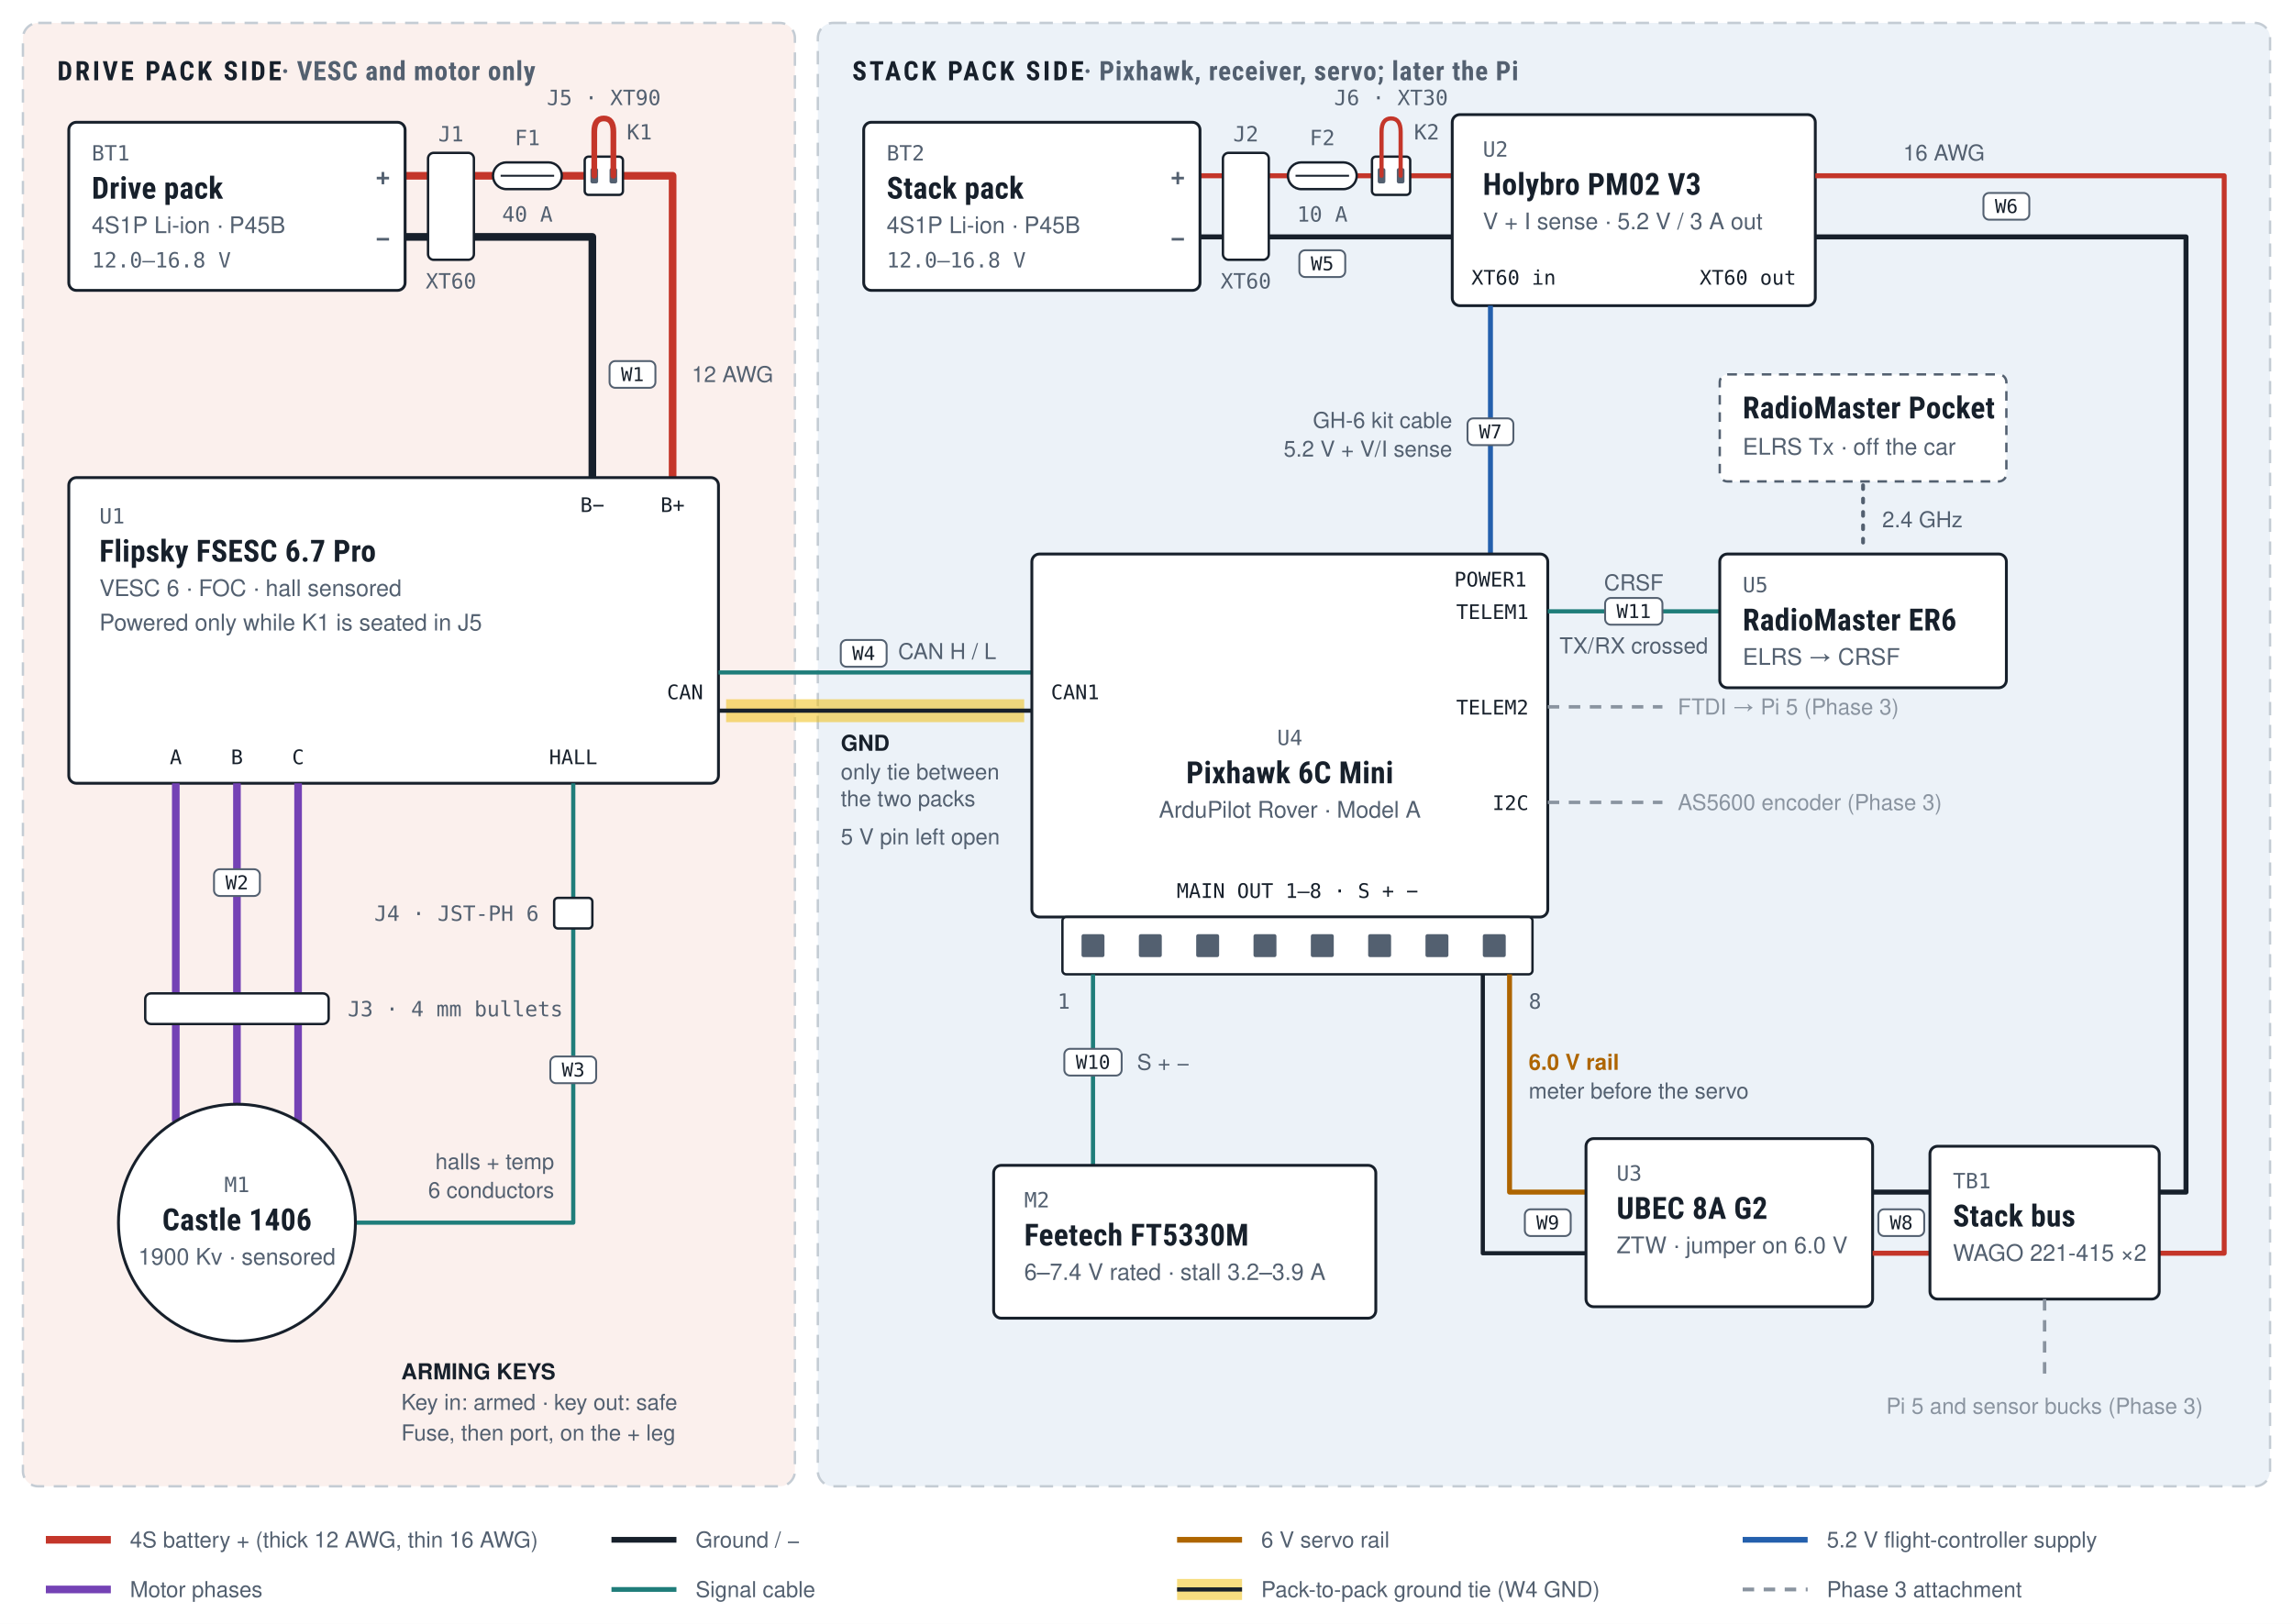
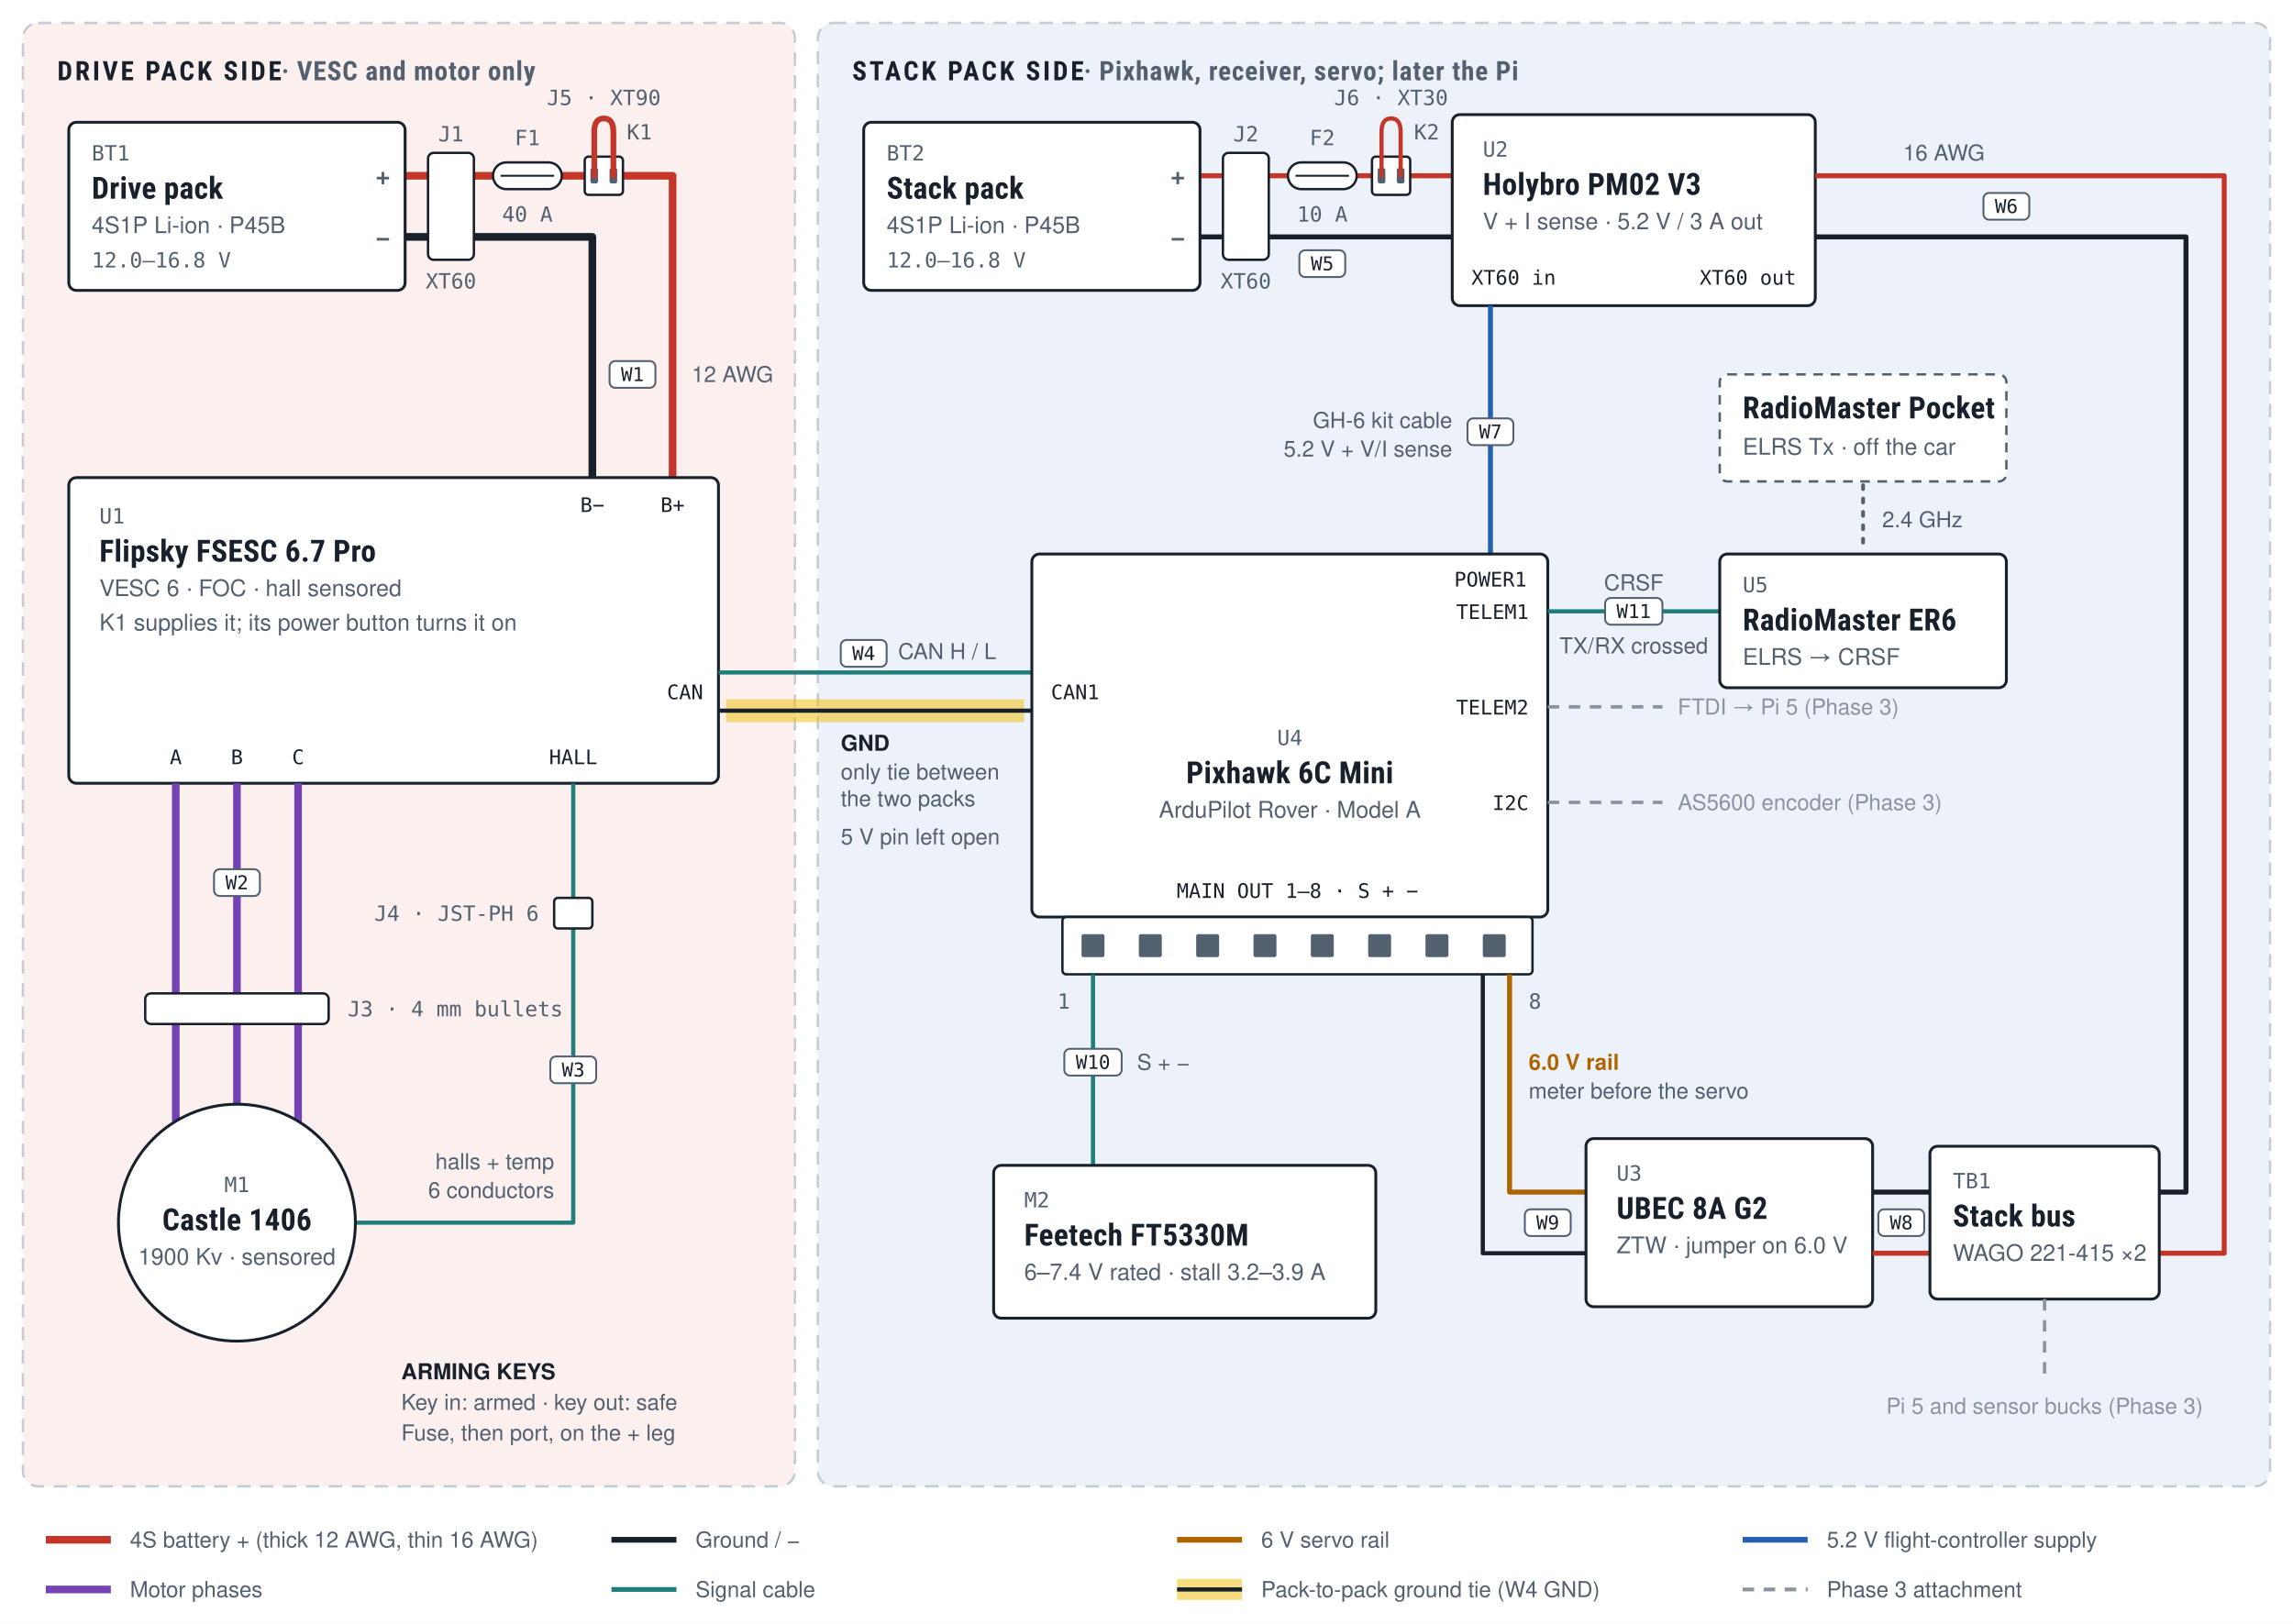
<svg xmlns="http://www.w3.org/2000/svg" viewBox="0 0 1200 850" width="1200" height="850" role="img" aria-label="Phase 2 wiring. Drive pack through XT60, a 40 amp fuse and an XT90 arming port closed by key K1 to the Flipsky VESC, which drives the Castle motor's three phases and reads its hall sensors. Stack pack through XT60, a 10 amp fuse and an XT30 arming port closed by key K2 to the PM02, which powers the Pixhawk and feeds a WAGO lever-connector stack bus; a 6 volt UBEC on that bus powers the Pixhawk servo rail, and the steering servo plugs into MAIN OUT 1. The ER6 receiver connects to TELEM1 over CRSF. The VESC connects to Pixhawk CAN1 with CAN high, CAN low and ground; that ground is the only link between the two packs.">
  <style>
.zone { stroke: #C4CCD4; stroke-width: 1.25; stroke-dasharray: 7 5; }
.zone.drive { fill: #FBF0ED; }
.zone.stack { fill: #ECF2F8; }
.box { fill: #FFFFFF; stroke: #17202B; stroke-width: 1.5; }
.box-off { fill: #FFFFFF; stroke: #536070; stroke-width: 1.25; stroke-dasharray: 5 4; }
.housing { fill: #FFFFFF; stroke: #17202B; stroke-width: 1.25; }
.pin { fill: #536070; }
.fuse-core { stroke: #17202B; stroke-width: 1; }
.w { fill: none; stroke-linejoin: round; stroke-linecap: butt; }
.pos12 { stroke: #C4362A; stroke-width: 4; }
.neg12 { stroke: #17202B; stroke-width: 4; }
.pos16 { stroke: #C4362A; stroke-width: 2.6; }
.neg16 { stroke: #17202B; stroke-width: 2.6; }
.v6 { stroke: #AE6500; stroke-width: 2.6; }
.v5 { stroke: #2460AD; stroke-width: 2.6; }
.phase { stroke: #7442B5; stroke-width: 4; }
.sig { stroke: #1F7D7A; stroke-width: 2.2; }
.gnd { stroke: #17202B; stroke-width: 2.2; }
.hl { stroke: rgba(240, 192, 24, .55); stroke-width: 12; }
.future { stroke: #8A94A0; stroke-width: 1.8; stroke-dasharray: 6 5; }
.rf { stroke: #536070; stroke-width: 2; stroke-dasharray: 2 5; stroke-linecap: round; }
.t-zone { font: 700 14px "Arial Narrow", "Roboto Condensed", "Helvetica Neue", Arial, sans-serif; letter-spacing: .1em; fill: #17202B; }
.t-zone tspan { font-weight: 600; letter-spacing: .03em; fill: #536070; }
.t-des { font: 500 11px ui-monospace, SFMono-Regular, Menlo, Consolas, monospace; fill: #536070; }
.t-name { font: 700 16px "Arial Narrow", "Roboto Condensed", "Helvetica Neue", Arial, sans-serif; fill: #17202B; letter-spacing: .01em; }
.t-sub { font: 400 12px -apple-system, "Segoe UI", Helvetica, Arial, sans-serif; fill: #536070; }
.t-port { font: 500 10.5px ui-monospace, SFMono-Regular, Menlo, Consolas, monospace; fill: #17202B; }
.t-lab { font: 500 11.5px -apple-system, "Segoe UI", Helvetica, Arial, sans-serif; fill: #536070; }
.t-lab.strong { font-weight: 600; fill: #17202B; }
.t-lab.amber { fill: #AE6500; font-weight: 600; }
.t-fut { font: 500 11.5px -apple-system, "Segoe UI", Helvetica, Arial, sans-serif; fill: #8A94A0; }
.tag rect { fill: #FFFFFF; stroke: #536070; stroke-width: 1; }
.tag text { font: 500 10px ui-monospace, SFMono-Regular, Menlo, Consolas, monospace; fill: #17202B; }
.sym { font: 600 12px ui-monospace, SFMono-Regular, Menlo, Consolas, monospace; fill: #536070; }
.keyloop12 { stroke: #C4362A; stroke-width: 3; stroke-linecap: round; }
.keyloop16 { stroke: #C4362A; stroke-width: 2.2; stroke-linecap: round; }
</style>
  <rect x="0" y="0" width="1200" height="850" fill="#FFFFFF" />
  <rect class="zone drive" x="12" y="12" width="404" height="766" rx="8" />
  <rect class="zone stack" x="428" y="12" width="760" height="766" rx="8" />
  <text class="t-zone" x="30" y="42">DRIVE PACK SIDE<tspan> · VESC and motor only</tspan>
  </text>
  <text class="t-zone" x="446" y="42">STACK PACK SIDE<tspan> · Pixhawk, receiver, servo; later the Pi</tspan>
  </text>
  <path class="w pos12" d="M212,92 H352 V250" />
  <path class="w neg12" d="M212,124 H310 V250" />
  <rect class="box" x="36" y="64" width="176" height="88" rx="4" />
  <text class="t-des" x="48" y="84">BT1</text>
  <text class="t-name" x="48" y="104">Drive pack</text>
  <text class="t-sub" x="48" y="122">4S1P Li-ion · P45B</text>
  <text class="t-des" x="48" y="140">12.0–16.8 V</text>
  <text class="sym" x="204" y="97" text-anchor="end">+</text>
  <text class="sym" x="204" y="129" text-anchor="end">−</text>
  <rect class="housing" x="224" y="80" width="24" height="56" rx="3" />
  <text class="t-des" x="236" y="74" text-anchor="middle">J1</text>
  <text class="t-des" x="236" y="151" text-anchor="middle">XT60</text>
  <rect class="housing" x="258" y="85" width="36" height="14" rx="7" />
  <line class="fuse-core" x1="262" y1="92" x2="290" y2="92" />
  <text class="t-des" x="276" y="76" text-anchor="middle">F1</text>
  <text class="t-des" x="276" y="116" text-anchor="middle">40 A</text>
  <rect class="housing" x="306" y="82" width="20" height="20" rx="2" />
  <rect class="pin" x="309" y="88" width="4" height="8" rx="1" />
  <rect class="pin" x="319" y="88" width="4" height="8" rx="1" />
  <path class="w keyloop12" d="M311,92 V69 Q311,62 316,62 Q321,62 321,69 V92" />
  <text class="t-des" x="328" y="73">K1</text>
  <text class="t-des" x="316" y="55" text-anchor="middle">J5 · XT90</text>
  <g class="tag">
    <rect x="319" y="189" width="24" height="14" rx="3" />
    <text x="331" y="199.5" text-anchor="middle">W1</text>
  </g>
  <text class="t-lab" x="362" y="200">12 AWG</text>
  <rect class="box" x="36" y="250" width="340" height="160" rx="4" />
  <text class="t-des" x="52" y="274">U1</text>
  <text class="t-name" x="52" y="294">Flipsky FSESC 6.7 Pro</text>
  <text class="t-sub" x="52" y="312">VESC 6 · FOC · hall sensored</text>
-   <text class="t-sub" x="52" y="330">Powered only while K1 is seated in J5</text>
+   <text class="t-sub" x="52" y="330">K1 supplies it; its power button turns it on</text>
  <text class="t-port" x="310" y="268" text-anchor="middle">B−</text>
  <text class="t-port" x="352" y="268" text-anchor="middle">B+</text>
  <text class="t-port" x="368" y="366" text-anchor="end">CAN</text>
  <text class="t-port" x="92" y="400" text-anchor="middle">A</text>
  <text class="t-port" x="124" y="400" text-anchor="middle">B</text>
  <text class="t-port" x="156" y="400" text-anchor="middle">C</text>
  <text class="t-port" x="300" y="400" text-anchor="middle">HALL</text>
  <path class="w phase" d="M92,410 V587" />
  <path class="w phase" d="M124,410 V578" />
  <path class="w phase" d="M156,410 V587" />
  <g class="tag">
    <rect x="112" y="455" width="24" height="14" rx="3" />
    <text x="124" y="465.5" text-anchor="middle">W2</text>
  </g>
  <rect class="housing" x="76" y="520" width="96" height="16" rx="3" />
  <text class="t-des" x="182" y="532">J3 · 4 mm bullets</text>
  <path class="w sig" d="M300,410 V640 H186" />
  <rect class="housing" x="290" y="470" width="20" height="16" rx="2" />
  <text class="t-des" x="282" y="482" text-anchor="end">J4 · JST-PH 6</text>
  <g class="tag">
    <rect x="288" y="553" width="24" height="14" rx="3" />
    <text x="300" y="563.5" text-anchor="middle">W3</text>
  </g>
  <text class="t-lab" x="290" y="612" text-anchor="end">halls + temp</text>
  <text class="t-lab" x="290" y="627" text-anchor="end">6 conductors</text>
  <circle class="box" cx="124" cy="640" r="62" />
  <text class="t-des" x="124" y="624" text-anchor="middle">M1</text>
  <text class="t-name" x="124" y="644" text-anchor="middle">Castle 1406</text>
  <text class="t-sub" x="124" y="662" text-anchor="middle">1900 Kv · sensored</text>
  <text class="t-lab strong" x="210" y="722">ARMING KEYS</text>
  <text class="t-lab" x="210" y="738">Key in: armed · key out: safe</text>
  <text class="t-lab" x="210" y="754">Fuse, then port, on the + leg</text>
  <path class="w sig" d="M376,352 H540" />
  <path class="w hl" d="M380,372 H536" />
  <path class="w gnd" d="M376,372 H540" />
  <g class="tag">
    <rect x="440" y="335" width="24" height="14" rx="3" />
    <text x="452" y="345.5" text-anchor="middle">W4</text>
  </g>
  <text class="t-lab" x="470" y="345">CAN H / L</text>
  <text class="t-lab strong" x="440" y="393">GND</text>
  <text class="t-lab" x="440" y="408">only tie between</text>
  <text class="t-lab" x="440" y="422">the two packs</text>
  <text class="t-lab" x="440" y="442">5 V pin left open</text>
  <path class="w pos16" d="M628,92 H760" />
  <path class="w neg16" d="M628,124 H760" />
  <rect class="box" x="452" y="64" width="176" height="88" rx="4" />
  <text class="t-des" x="464" y="84">BT2</text>
  <text class="t-name" x="464" y="104">Stack pack</text>
  <text class="t-sub" x="464" y="122">4S1P Li-ion · P45B</text>
  <text class="t-des" x="464" y="140">12.0–16.8 V</text>
  <text class="sym" x="620" y="97" text-anchor="end">+</text>
  <text class="sym" x="620" y="129" text-anchor="end">−</text>
  <rect class="housing" x="640" y="80" width="24" height="56" rx="3" />
  <text class="t-des" x="652" y="74" text-anchor="middle">J2</text>
  <text class="t-des" x="652" y="151" text-anchor="middle">XT60</text>
  <rect class="housing" x="674" y="85" width="36" height="14" rx="7" />
  <line class="fuse-core" x1="678" y1="92" x2="706" y2="92" />
  <text class="t-des" x="692" y="76" text-anchor="middle">F2</text>
  <text class="t-des" x="692" y="116" text-anchor="middle">10 A</text>
  <g class="tag">
    <rect x="680" y="131" width="24" height="14" rx="3" />
    <text x="692" y="141.5" text-anchor="middle">W5</text>
  </g>
  <rect class="housing" x="718" y="82" width="20" height="20" rx="2" />
  <rect class="pin" x="721" y="88" width="4" height="8" rx="1" />
  <rect class="pin" x="731" y="88" width="4" height="8" rx="1" />
  <path class="w keyloop16" d="M723,92 V69 Q723,62 728,62 Q733,62 733,69 V92" />
  <text class="t-des" x="740" y="73">K2</text>
  <text class="t-des" x="728" y="55" text-anchor="middle">J6 · XT30</text>
  <rect class="box" x="760" y="60" width="190" height="100" rx="4" />
  <text class="t-des" x="776" y="82">U2</text>
  <text class="t-name" x="776" y="102">Holybro PM02 V3</text>
  <text class="t-sub" x="776" y="120">V + I sense · 5.2 V / 3 A out</text>
  <text class="t-port" x="770" y="149">XT60 in</text>
  <text class="t-port" x="940" y="149" text-anchor="end">XT60 out</text>
  <path class="w pos16" d="M950,92 H1164 V656 H1130" />
  <path class="w neg16" d="M950,124 H1144 V624 H1130" />
  <text class="t-lab" x="996" y="84">16 AWG</text>
  <g class="tag">
    <rect x="1038" y="101" width="24" height="14" rx="3" />
    <text x="1050" y="111.5" text-anchor="middle">W6</text>
  </g>
  <path class="w v5" d="M780,160 V290" />
  <g class="tag">
    <rect x="768" y="219" width="24" height="14" rx="3" />
    <text x="780" y="229.5" text-anchor="middle">W7</text>
  </g>
  <text class="t-lab" x="760" y="224" text-anchor="end">GH-6 kit cable</text>
  <text class="t-lab" x="760" y="239" text-anchor="end">5.2 V + V/I sense</text>
  <rect class="box-off" x="900" y="196" width="150" height="56" rx="4" />
  <text class="t-name" x="912" y="219">RadioMaster Pocket</text>
  <text class="t-sub" x="912" y="238">ELRS Tx · off the car</text>
  <path class="w rf" d="M975,254 V288" />
  <text class="t-lab" x="985" y="276">2.4 GHz</text>
  <rect class="box" x="540" y="290" width="270" height="190" rx="4" />
  <text class="t-port" x="780" y="307" text-anchor="middle">POWER1</text>
  <text class="t-port" x="800" y="324" text-anchor="end">TELEM1</text>
  <text class="t-port" x="800" y="374" text-anchor="end">TELEM2</text>
  <text class="t-port" x="800" y="424" text-anchor="end">I2C</text>
  <text class="t-port" x="550" y="366">CAN1</text>
  <text class="t-des" x="675" y="390" text-anchor="middle">U4</text>
  <text class="t-name" x="675" y="410" text-anchor="middle">Pixhawk 6C Mini</text>
  <text class="t-sub" x="675" y="428" text-anchor="middle">ArduPilot Rover · Model A</text>
  <text class="t-port" x="679" y="470" text-anchor="middle">MAIN OUT 1–8 · S + −</text>
  <rect class="housing" x="556" y="480" width="246" height="30" rx="2" />
  <rect class="pin" x="566" y="489" width="12" height="12" rx="1" />
  <rect class="pin" x="596" y="489" width="12" height="12" rx="1" />
  <rect class="pin" x="626" y="489" width="12" height="12" rx="1" />
  <rect class="pin" x="656" y="489" width="12" height="12" rx="1" />
  <rect class="pin" x="686" y="489" width="12" height="12" rx="1" />
  <rect class="pin" x="716" y="489" width="12" height="12" rx="1" />
  <rect class="pin" x="746" y="489" width="12" height="12" rx="1" />
  <rect class="pin" x="776" y="489" width="12" height="12" rx="1" />
  <text class="t-des" x="560" y="528" text-anchor="end">1</text>
  <text class="t-des" x="800" y="528">8</text>
  <path class="w sig" d="M810,320 H900" />
  <text class="t-lab" x="855" y="309" text-anchor="middle">CRSF</text>
  <g class="tag">
    <rect x="840" y="313" width="30" height="14" rx="3" />
    <text x="855" y="323.5" text-anchor="middle">W11</text>
  </g>
  <text class="t-lab" x="855" y="342" text-anchor="middle">TX/RX crossed</text>
  <rect class="box" x="900" y="290" width="150" height="70" rx="4" />
  <text class="t-des" x="912" y="310">U5</text>
  <text class="t-name" x="912" y="330">RadioMaster ER6</text>
  <text class="t-sub" x="912" y="348">ELRS → CRSF</text>
  <path class="w future" d="M810,370 H870" />
  <text class="t-fut" x="878" y="374">FTDI → Pi 5 (Phase 3)</text>
  <path class="w future" d="M810,420 H870" />
  <text class="t-fut" x="878" y="424">AS5600 encoder (Phase 3)</text>
  <path class="w sig" d="M572,510 V610" />
  <g class="tag">
    <rect x="557" y="549" width="30" height="14" rx="3" />
    <text x="572" y="559.5" text-anchor="middle">W10</text>
  </g>
  <text class="t-lab" x="595" y="560">S + −</text>
  <rect class="box" x="520" y="610" width="200" height="80" rx="4" />
  <text class="t-des" x="536" y="632">M2</text>
  <text class="t-name" x="536" y="652">Feetech FT5330M</text>
  <text class="t-sub" x="536" y="670">6–7.4 V rated · stall 3.2–3.9 A</text>
  <path class="w v6" d="M830,624 H790 V510" />
  <path class="w gnd" d="M830,656 H776 V510" />
  <g class="tag">
    <rect x="798" y="633" width="24" height="14" rx="3" />
    <text x="810" y="643.5" text-anchor="middle">W9</text>
  </g>
  <text class="t-lab amber" x="800" y="560">6.0 V rail</text>
  <text class="t-lab" x="800" y="575">meter before the servo</text>
  <rect class="box" x="830" y="596" width="150" height="88" rx="4" />
  <text class="t-des" x="846" y="618">U3</text>
  <text class="t-name" x="846" y="638">UBEC 8A G2</text>
  <text class="t-sub" x="846" y="656">ZTW · jumper on 6.0 V</text>
  <path class="w neg16" d="M1010,624 H980" />
  <path class="w pos16" d="M1010,656 H980" />
  <g class="tag">
    <rect x="983" y="633" width="24" height="14" rx="3" />
    <text x="995" y="643.5" text-anchor="middle">W8</text>
  </g>
  <rect class="box" x="1010" y="600" width="120" height="80" rx="4" />
  <text class="t-des" x="1022" y="622">TB1</text>
  <text class="t-name" x="1022" y="642">Stack bus</text>
  <text class="t-sub" x="1022" y="660">WAGO 221-415 ×2</text>
  <path class="w future" d="M1070,680 V722" />
  <text class="t-fut" x="1070" y="740" text-anchor="middle">Pi 5 and sensor bucks (Phase 3)</text>
  <g transform="translate(24,806)">
    <line x1="0" y1="0" x2="34" y2="0" stroke="#C4362A" stroke-width="4" />
    <text class="t-lab" x="44" y="4">4S battery + (thick 12 AWG, thin 16 AWG)</text>
  </g>
  <g transform="translate(320,806)">
    <line x1="0" y1="0" x2="34" y2="0" stroke="#17202B" stroke-width="3" />
    <text class="t-lab" x="44" y="4">Ground / −</text>
  </g>
  <g transform="translate(616,806)">
    <line x1="0" y1="0" x2="34" y2="0" stroke="#AE6500" stroke-width="3" />
    <text class="t-lab" x="44" y="4">6 V servo rail</text>
  </g>
  <g transform="translate(912,806)">
    <line x1="0" y1="0" x2="34" y2="0" stroke="#2460AD" stroke-width="3" />
    <text class="t-lab" x="44" y="4">5.2 V flight-controller supply</text>
  </g>
  <g transform="translate(24,832)">
    <line x1="0" y1="0" x2="34" y2="0" stroke="#7442B5" stroke-width="4" />
    <text class="t-lab" x="44" y="4">Motor phases</text>
  </g>
  <g transform="translate(320,832)">
    <line x1="0" y1="0" x2="34" y2="0" stroke="#1F7D7A" stroke-width="2.5" />
    <text class="t-lab" x="44" y="4">Signal cable</text>
  </g>
  <g transform="translate(616,832)">
    <line x1="0" y1="0" x2="34" y2="0" stroke="rgba(240, 192, 24, .55)" stroke-width="11" />
    <line x1="0" y1="0" x2="34" y2="0" stroke="#17202B" stroke-width="2.2" />
    <text class="t-lab" x="44" y="4">Pack-to-pack ground tie (W4 GND)</text>
  </g>
  <g transform="translate(912,832)">
    <line x1="0" y1="0" x2="34" y2="0" stroke="#8A94A0" stroke-width="2" stroke-dasharray="6 5" />
    <text class="t-lab" x="44" y="4">Phase 3 attachment</text>
  </g>
</svg>
